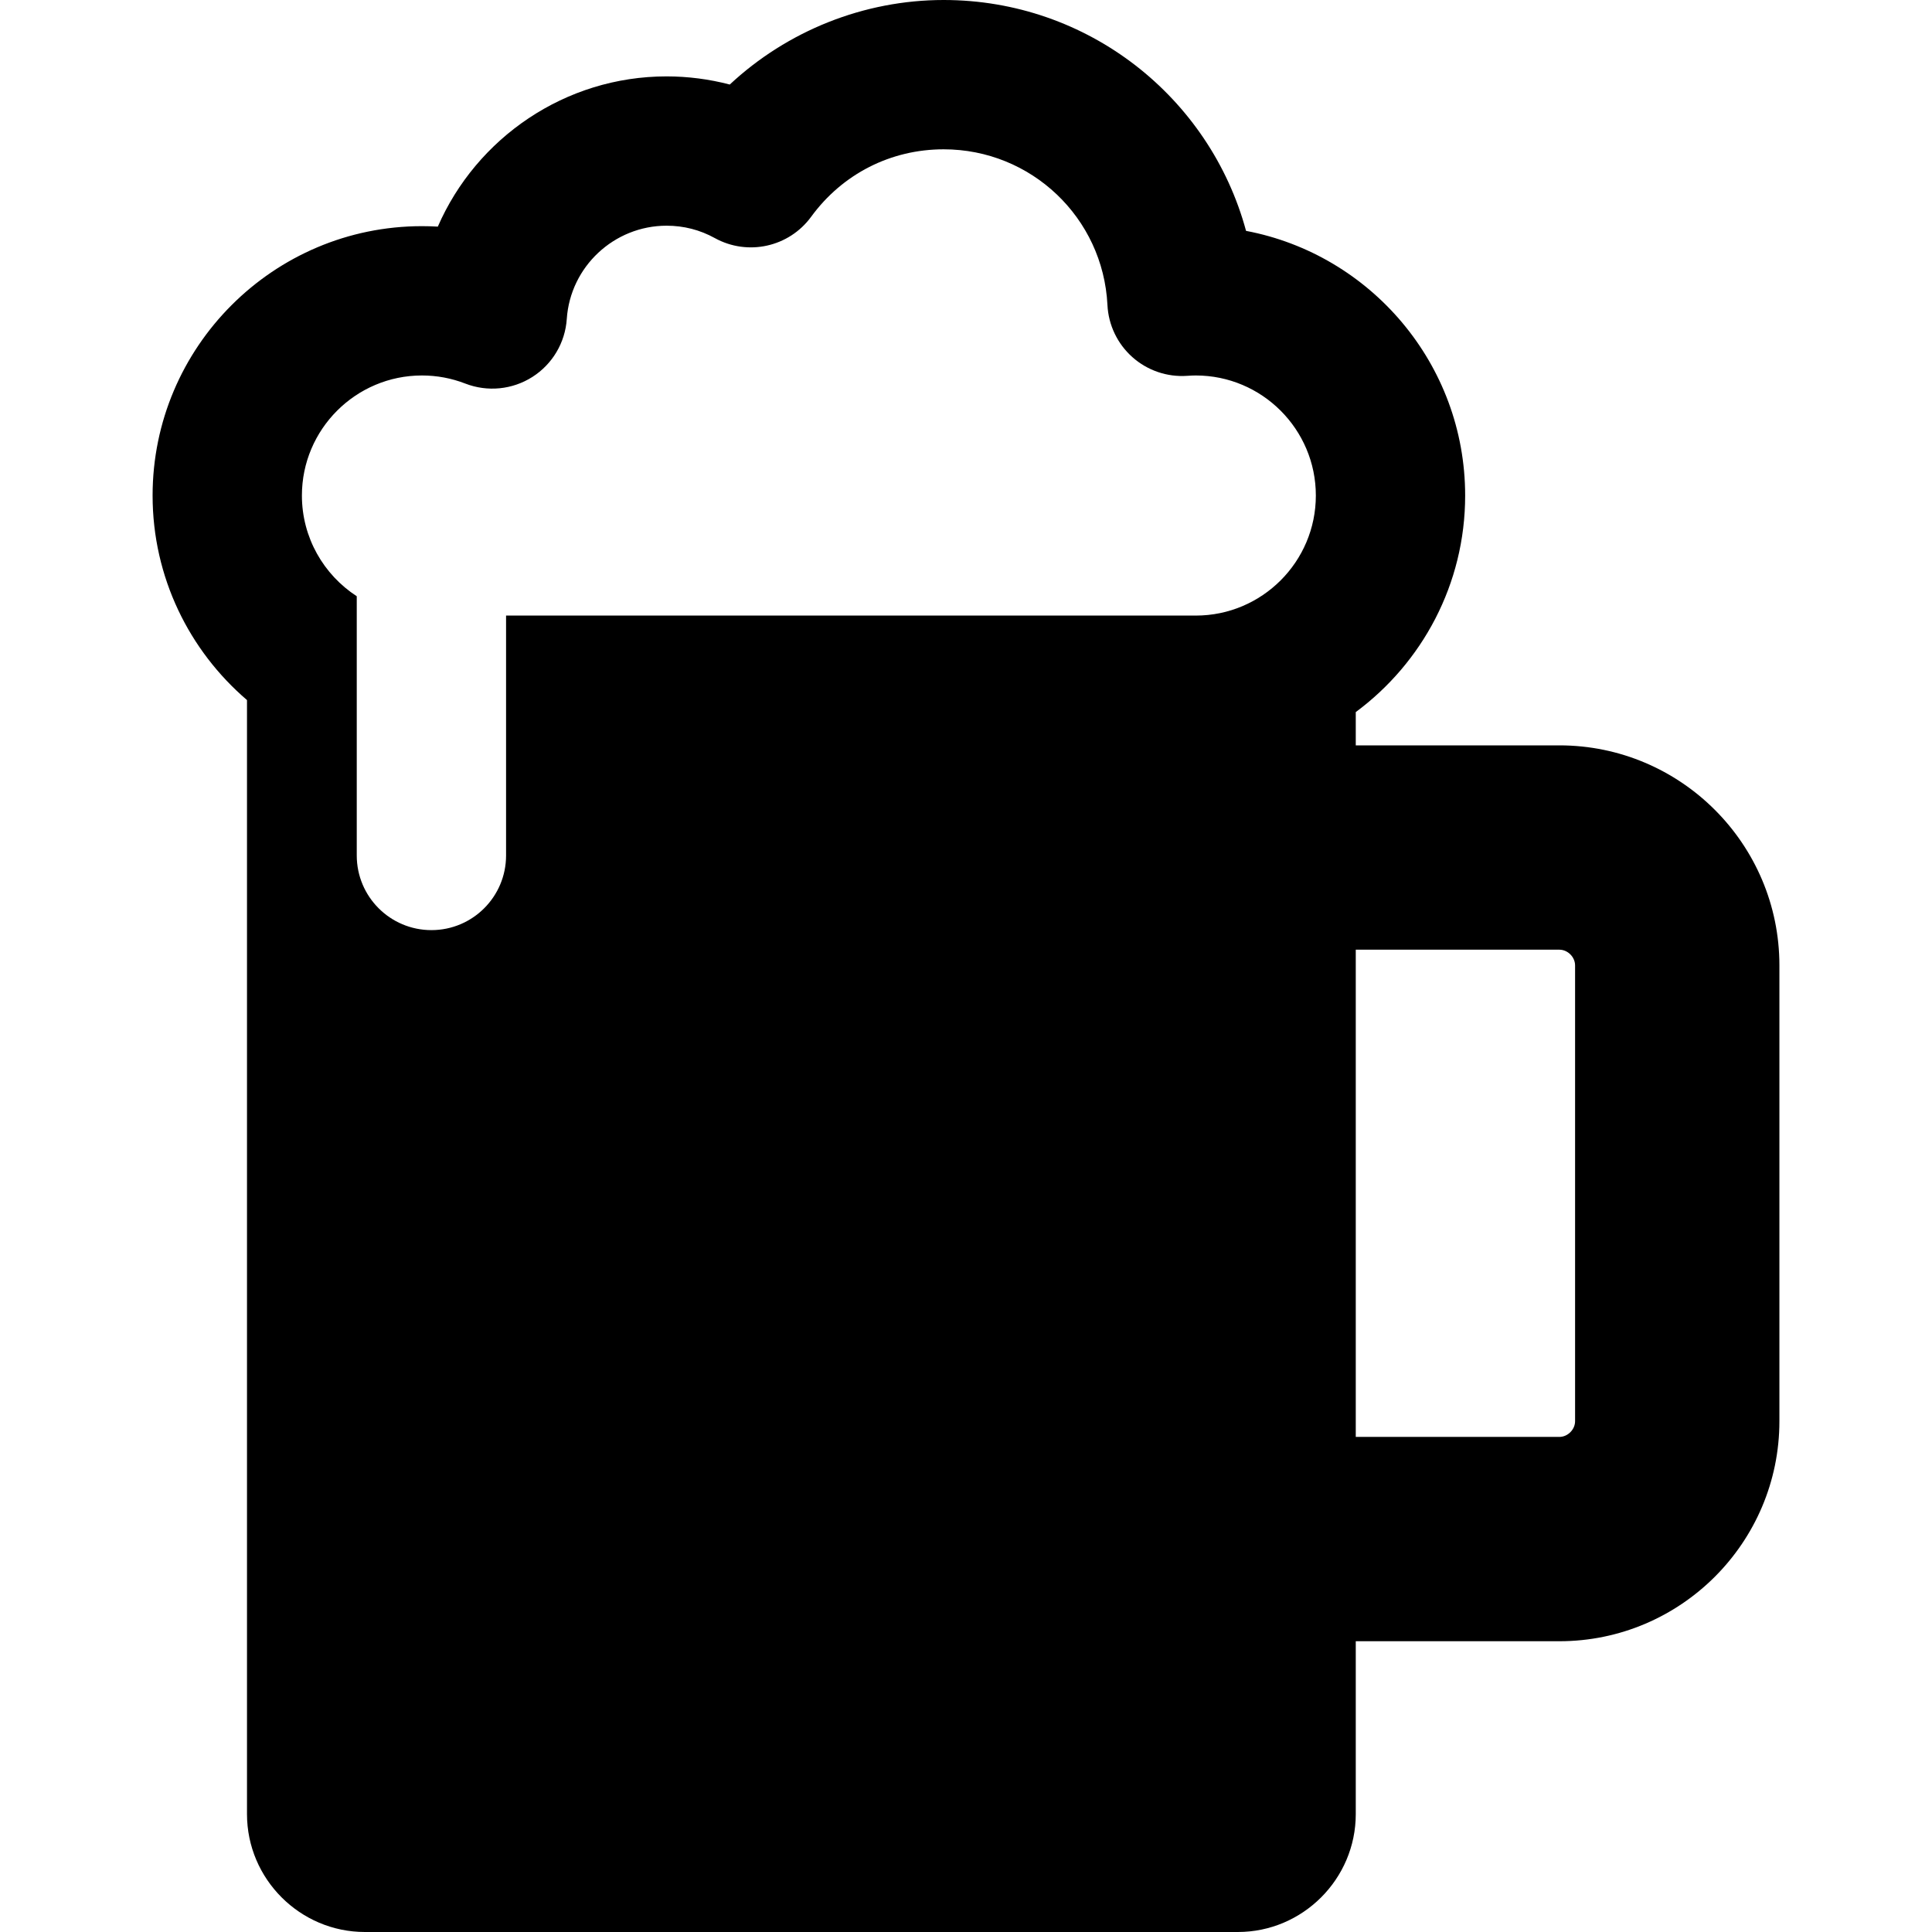
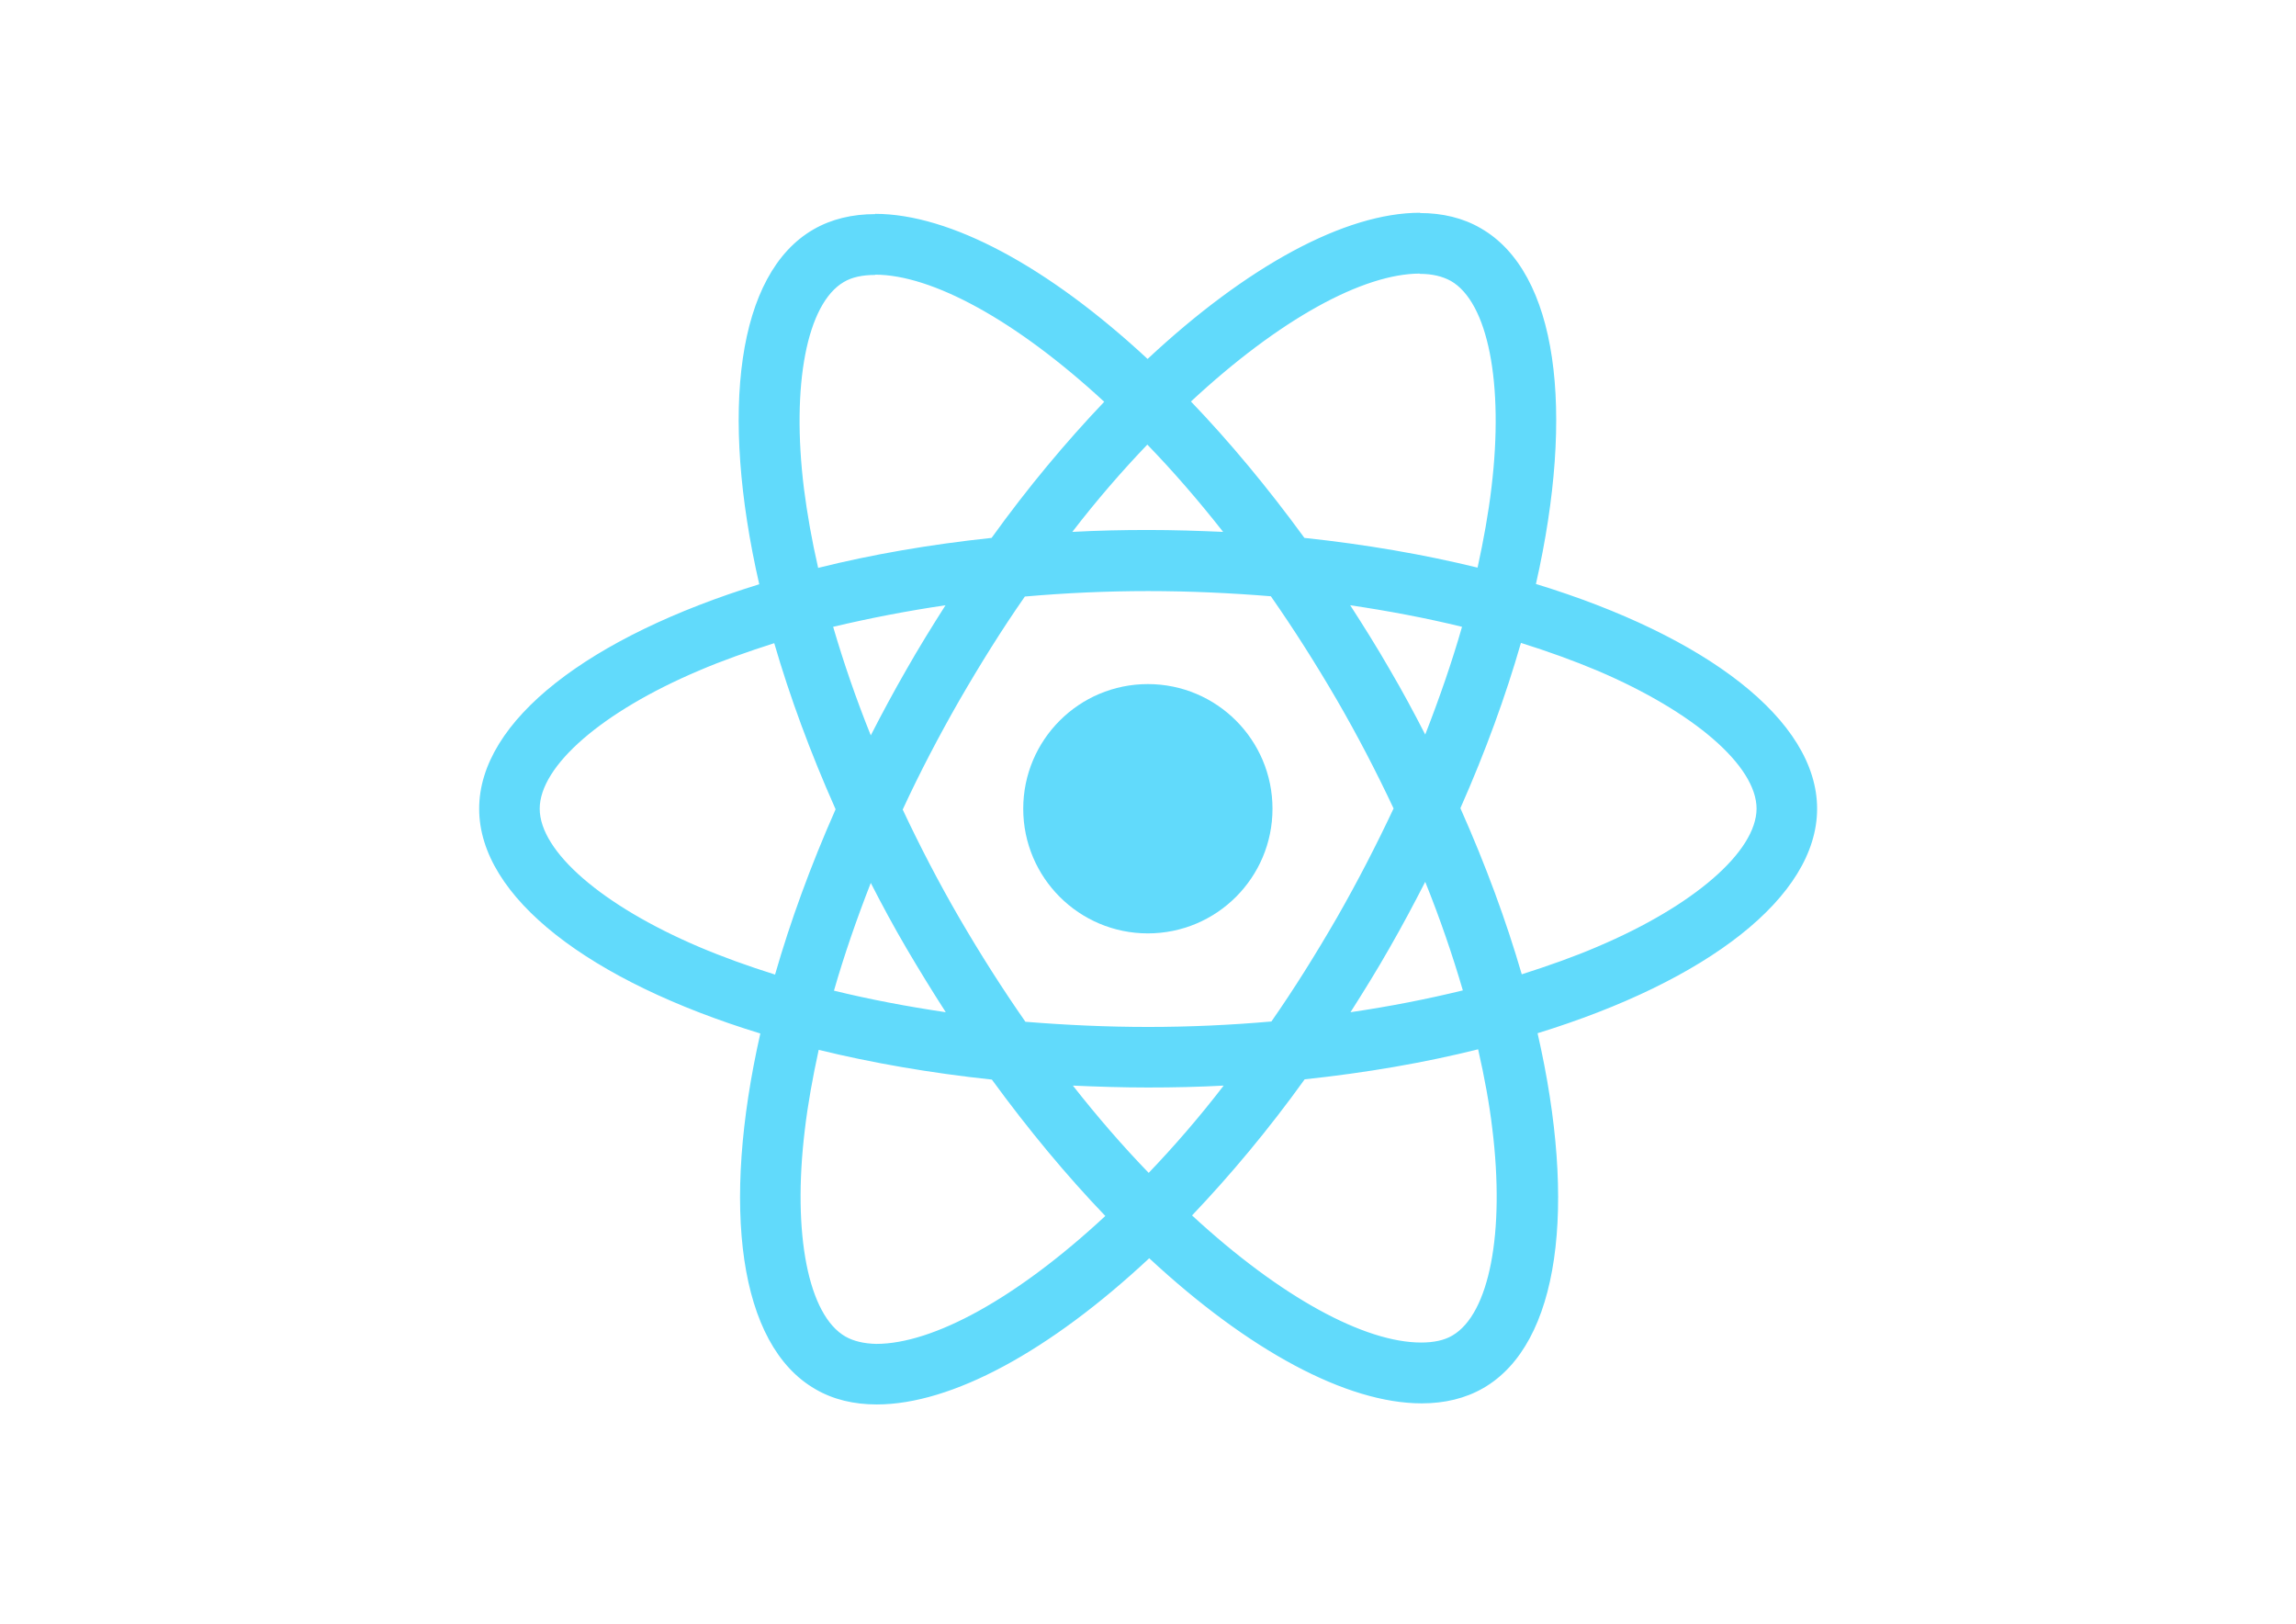
- <svg xmlns="http://www.w3.org/2000/svg" version="1.1" id="Capa_1" x="0px" y="0px" viewBox="0 0 491.696 491.696" style="enable-background:new 0 0 491.696 491.696;" xml:space="preserve">
-   <path d="M396.86,189.696h-51.816v-8.471c16.876-12.499,27.84-32.548,27.84-55.113c0-33.43-24.055-61.349-55.764-67.356  C307.903,24.725,276.851,0.001,240.165,0c-20.304,0.001-39.79,7.852-54.44,21.513c-5.231-1.368-10.64-2.072-16.077-2.072  c-25.849,0-48.398,15.683-58.222,38.235c-1.34-0.079-2.687-0.118-4.037-0.118c-37.8,0-68.553,30.753-68.553,68.553  c0,20.813,9.335,39.475,24.024,52.058v283.526c0,16.5,13.5,30,30,30h222.184c16.5,0,30-13.5,30-30v-44h51.816  c30.878,0,56-25.122,56-56v-116C452.86,214.817,427.738,189.696,396.86,189.696z M304.331,156.665l-175.536,0v61.051  c0,10.493-8.507,19-19,19c-10.493,0-19-8.507-19-19v-65.971c-8.393-5.452-13.959-14.902-13.959-25.634  c0-16.847,13.706-30.553,30.553-30.553c3.792,0,7.503,0.694,11.032,2.062c5.636,2.185,11.976,1.559,17.075-1.689  c5.099-3.248,8.348-8.728,8.751-14.759c0.889-13.307,12.046-23.731,25.401-23.731c4.356,0,8.485,1.06,12.27,3.149  c8.375,4.622,18.88,2.297,24.523-5.427C214.409,44.256,226.701,38,240.165,38c22.277,0,40.586,17.408,41.682,39.631  c0.251,5.1,2.545,9.885,6.365,13.274c3.819,3.39,8.842,5.104,13.936,4.744c0.884-0.062,1.578-0.09,2.183-0.09  c16.847,0,30.553,13.706,30.553,30.553S321.178,156.665,304.331,156.665z M400.86,361.696c0,2.131-1.869,4-4,4h-51.816v-124h51.816  c2.131,0,4,1.869,4,4V361.696z" />
-   <g>
- </g>
-   <g>
- </g>
-   <g>
- </g>
-   <g>
- </g>
-   <g>
- </g>
-   <g>
- </g>
-   <g>
- </g>
-   <g>
- </g>
-   <g>
- </g>
-   <g>
- </g>
-   <g>
- </g>
-   <g>
- </g>
-   <g>
- </g>
-   <g>
- </g>
-   <g>
- </g>
+ <svg xmlns="http://www.w3.org/2000/svg" viewBox="0 0 841.9 595.3">
+   <g fill="#61DAFB">
+     <path d="M666.3 296.5c0-32.5-40.7-63.3-103.1-82.4 14.4-63.6 8-114.2-20.2-130.4-6.5-3.8-14.1-5.6-22.4-5.6v22.3c4.6 0 8.3.9 11.4 2.6 13.6 7.8 19.5 37.5 14.9 75.7-1.1 9.4-2.9 19.3-5.1 29.4-19.6-4.8-41-8.5-63.5-10.9-13.5-18.5-27.5-35.3-41.6-50 32.6-30.3 63.2-46.9 84-46.9V78c-27.5 0-63.5 19.6-99.9 53.6-36.4-33.8-72.4-53.2-99.9-53.2v22.3c20.7 0 51.4 16.5 84 46.6-14 14.7-28 31.4-41.3 49.9-22.6 2.4-44 6.1-63.6 11-2.3-10-4-19.7-5.2-29-4.7-38.2 1.1-67.9 14.6-75.8 3-1.8 6.9-2.6 11.5-2.6V78.5c-8.4 0-16 1.8-22.6 5.6-28.1 16.2-34.4 66.7-19.9 130.1-62.2 19.2-102.7 49.9-102.7 82.3 0 32.5 40.7 63.3 103.1 82.4-14.4 63.6-8 114.2 20.2 130.4 6.5 3.8 14.1 5.6 22.5 5.6 27.5 0 63.5-19.6 99.9-53.6 36.4 33.8 72.4 53.2 99.9 53.2 8.4 0 16-1.8 22.6-5.6 28.1-16.2 34.4-66.7 19.9-130.1 62-19.1 102.5-49.9 102.5-82.3zm-130.2-66.7c-3.7 12.9-8.3 26.2-13.5 39.5-4.1-8-8.4-16-13.1-24-4.6-8-9.5-15.8-14.4-23.4 14.2 2.1 27.9 4.7 41 7.9zm-45.8 106.5c-7.8 13.5-15.8 26.3-24.1 38.2-14.9 1.3-30 2-45.2 2-15.1 0-30.2-.7-45-1.9-8.3-11.9-16.4-24.6-24.2-38-7.6-13.1-14.5-26.4-20.8-39.8 6.2-13.4 13.2-26.8 20.7-39.9 7.8-13.5 15.8-26.3 24.1-38.2 14.9-1.3 30-2 45.2-2 15.1 0 30.2.7 45 1.9 8.3 11.9 16.4 24.6 24.2 38 7.6 13.1 14.5 26.4 20.8 39.8-6.3 13.4-13.2 26.8-20.7 39.9zm32.3-13c5.4 13.4 10 26.8 13.8 39.8-13.1 3.2-26.9 5.9-41.2 8 4.9-7.7 9.8-15.6 14.4-23.7 4.6-8 8.9-16.1 13-24.1zM421.2 430c-9.3-9.6-18.6-20.3-27.8-32 9 .4 18.2.7 27.5.7 9.4 0 18.7-.2 27.8-.7-9 11.7-18.3 22.4-27.5 32zm-74.4-58.9c-14.2-2.1-27.9-4.7-41-7.9 3.7-12.9 8.3-26.2 13.5-39.5 4.1 8 8.4 16 13.1 24 4.7 8 9.5 15.8 14.4 23.4zM420.7 163c9.3 9.6 18.6 20.3 27.8 32-9-.4-18.2-.7-27.5-.7-9.4 0-18.7.2-27.8.7 9-11.7 18.3-22.4 27.5-32zm-74 58.9c-4.9 7.7-9.8 15.6-14.4 23.7-4.6 8-8.9 16-13 24-5.4-13.4-10-26.8-13.8-39.8 13.1-3.1 26.9-5.8 41.2-7.9zm-90.5 125.2c-35.4-15.1-58.3-34.9-58.3-50.6 0-15.7 22.9-35.6 58.3-50.6 8.6-3.7 18-7 27.7-10.1 5.7 19.6 13.2 40 22.5 60.9-9.2 20.8-16.6 41.1-22.2 60.6-9.9-3.1-19.3-6.5-28-10.2zM310 490c-13.6-7.8-19.5-37.5-14.9-75.7 1.1-9.4 2.9-19.3 5.1-29.4 19.6 4.8 41 8.5 63.5 10.9 13.5 18.5 27.5 35.3 41.6 50-32.6 30.3-63.2 46.9-84 46.9-4.5-.1-8.3-1-11.3-2.7zm237.2-76.2c4.7 38.2-1.1 67.9-14.6 75.8-3 1.8-6.9 2.6-11.5 2.6-20.7 0-51.4-16.5-84-46.6 14-14.7 28-31.4 41.3-49.9 22.6-2.4 44-6.1 63.6-11 2.3 10.1 4.1 19.8 5.2 29.1zm38.5-66.7c-8.6 3.7-18 7-27.7 10.1-5.7-19.6-13.2-40-22.5-60.9 9.2-20.8 16.6-41.1 22.2-60.6 9.9 3.1 19.3 6.5 28.1 10.2 35.4 15.1 58.3 34.9 58.3 50.6-.1 15.7-23 35.6-58.4 50.6zM320.8 78.4z" />
+     <circle cx="420.9" cy="296.5" r="45.7" />
+     <path d="M520.5 78.1z" />
+   </g>
</svg>
